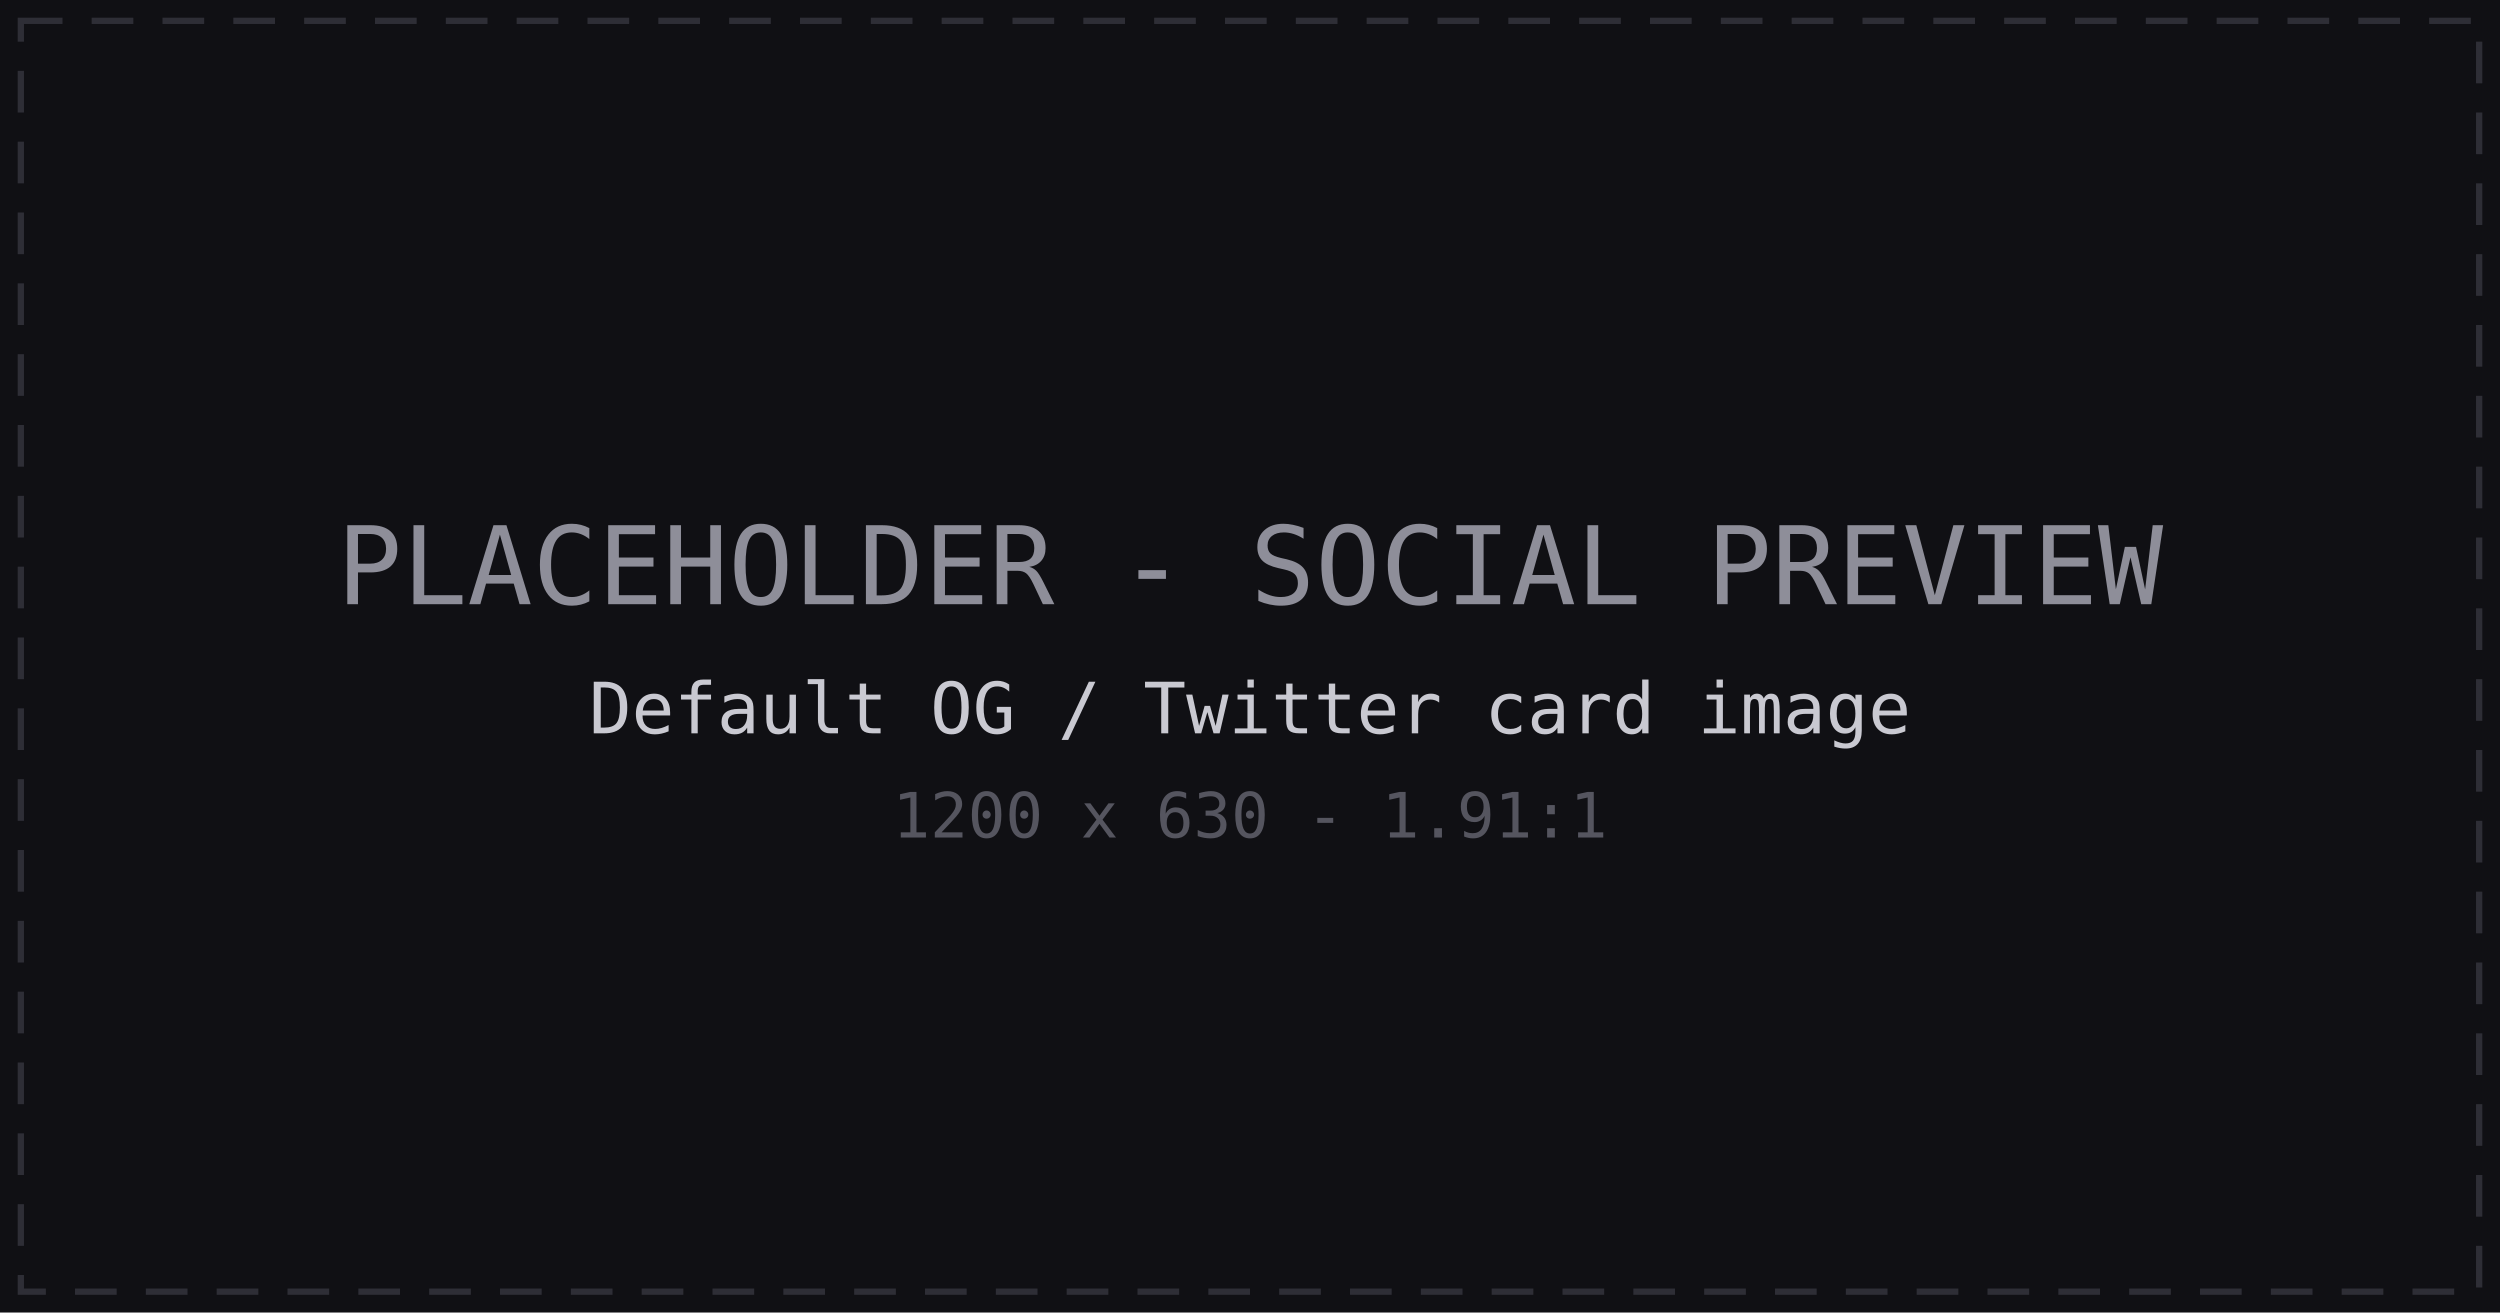
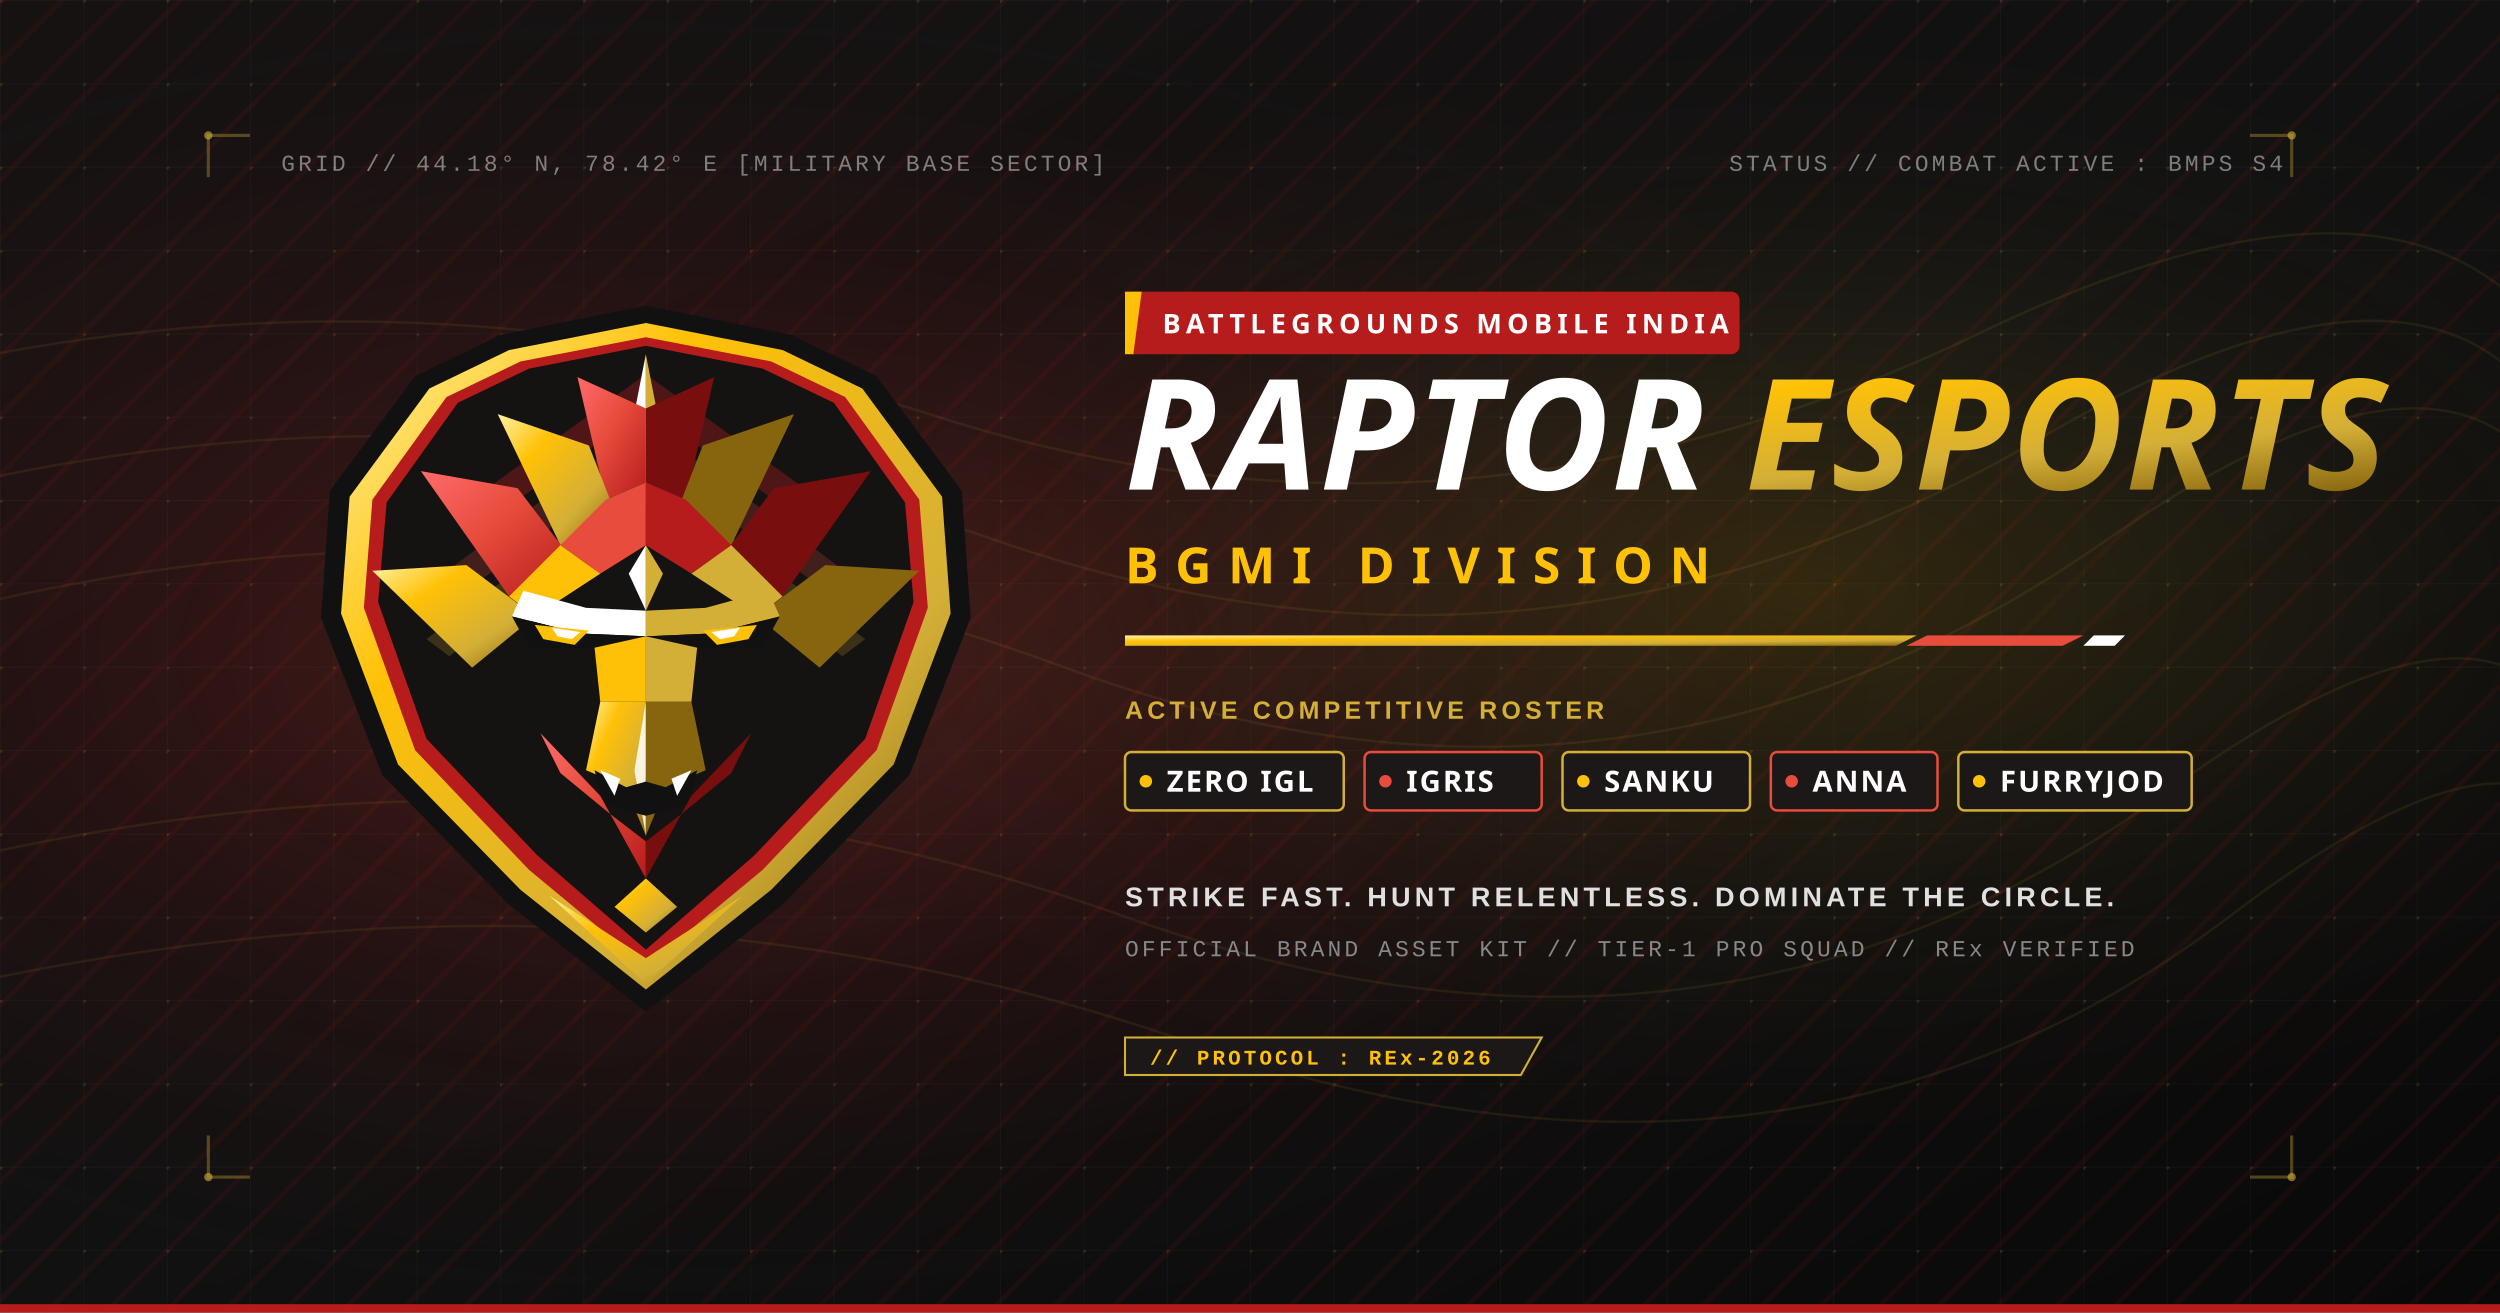
- <svg xmlns="http://www.w3.org/2000/svg" width="1200" height="630" viewBox="0 0 1200 630">
-   <rect width="1200" height="630" fill="#101014" />
-   <rect x="10" y="10" width="1180" height="610" fill="none" stroke="#2E2E36" stroke-width="3" stroke-dasharray="20 14" />
-   <text x="600" y="290" text-anchor="middle" font-family="monospace" font-size="52" fill="#8E8E99">PLACEHOLDER - SOCIAL PREVIEW</text>
-   <text x="600" y="352" text-anchor="middle" font-family="monospace" font-size="34" fill="#C9C9D1">Default OG / Twitter card image</text>
-   <text x="600" y="402" text-anchor="middle" font-family="monospace" font-size="30" fill="#55555F">1200 x 630 - 1.91:1</text>
+ <svg xmlns="http://www.w3.org/2000/svg" viewBox="0 0 1200 630" width="1200" height="630">
+   <defs>
+     <linearGradient id="og-bg" x1="0%" y1="0%" x2="100%" y2="100%">
+       <stop offset="0%" stop-color="#161212" />
+       <stop offset="50%" stop-color="#111111" />
+       <stop offset="100%" stop-color="#0A0909" />
+     </linearGradient>
+     <radialGradient id="og-glow" cx="28%" cy="50%" r="55%">
+       <stop offset="0%" stop-color="#E74C3C" stop-opacity="0.28" />
+       <stop offset="45%" stop-color="#B71C1C" stop-opacity="0.12" />
+       <stop offset="100%" stop-color="#111111" stop-opacity="0" />
+     </radialGradient>
+     <radialGradient id="og-gold-glow" cx="72%" cy="45%" r="45%">
+       <stop offset="0%" stop-color="#FFC107" stop-opacity="0.14" />
+       <stop offset="50%" stop-color="#D4AF37" stop-opacity="0.05" />
+       <stop offset="100%" stop-color="#111111" stop-opacity="0" />
+     </radialGradient>
+     <linearGradient id="og-gold" x1="0%" y1="0%" x2="100%" y2="100%">
+       <stop offset="0%" stop-color="#FFF2A3" />
+       <stop offset="30%" stop-color="#FFC107" />
+       <stop offset="70%" stop-color="#D4AF37" />
+       <stop offset="100%" stop-color="#87650E" />
+     </linearGradient>
+     <linearGradient id="og-crimson" x1="0%" y1="0%" x2="100%" y2="100%">
+       <stop offset="0%" stop-color="#FF6B6B" />
+       <stop offset="45%" stop-color="#E74C3C" />
+       <stop offset="100%" stop-color="#B71C1C" />
+     </linearGradient>
+     <pattern id="tactical-grid" width="40" height="40" patternUnits="userSpaceOnUse">
+       <path d="M 40 0 L 0 0 0 40" fill="none" stroke="#FFFFFF" stroke-width="0.75" stroke-opacity="0.035" />
+       <circle cx="0" cy="0" r="1.5" fill="#D4AF37" fill-opacity="0.15" />
+     </pattern>
+     <pattern id="hazard-stripe" width="20" height="20" patternTransform="rotate(45)" patternUnits="userSpaceOnUse">
+       <line x1="0" y1="0" x2="0" y2="20" stroke="#B71C1C" stroke-width="5" stroke-opacity="0.08" />
+     </pattern>
+   </defs>
+   <rect width="1200" height="630" fill="url(#og-bg)" />
+   <rect width="1200" height="630" fill="url(#tactical-grid)" />
+   <rect x="0" y="0" width="1200" height="630" fill="url(#hazard-stripe)" />
+   <rect width="1200" height="630" fill="url(#og-glow)" />
+   <rect width="1200" height="630" fill="url(#og-gold-glow)" />
+   <g id="topography" stroke="#D4AF37" stroke-width="1.2" stroke-opacity="0.09" fill="none">
+     <path d="M -50 180 Q 200 120 450 200 T 950 160 T 1250 220" />
+     <path d="M -50 240 Q 220 170 480 260 T 980 210 T 1250 280" />
+     <path d="M -50 300 Q 240 220 510 320 T 1010 260 T 1250 340" />
+     <path d="M -50 420 Q 260 340 540 440 T 1040 380 T 1250 460" />
+     <path d="M -50 480 Q 280 400 570 500 T 1070 440 T 1250 520" />
+   </g>
+   <line x1="0" y1="2" x2="1200" y2="2" stroke="url(#og-gold)" stroke-width="4" />
+   <line x1="0" y1="628" x2="1200" y2="628" stroke="#B71C1C" stroke-width="4" />
+   <g id="safe-area-indicators" stroke="#D4AF37" stroke-width="1.5" stroke-opacity="0.35" fill="none">
+     <path d="M 100 85 L 100 65 L 120 65" />
+     <path d="M 1080 65 L 1100 65 L 1100 85" />
+     <path d="M 100 545 L 100 565 L 120 565" />
+     <path d="M 1080 565 L 1100 565 L 1100 545" />
+     <circle cx="100" cy="65" r="2" fill="#D4AF37" fill-opacity="0.6" stroke="none" />
+     <circle cx="1100" cy="65" r="2" fill="#D4AF37" fill-opacity="0.6" stroke="none" />
+     <circle cx="100" cy="565" r="2" fill="#D4AF37" fill-opacity="0.6" stroke="none" />
+     <circle cx="1100" cy="565" r="2" fill="#D4AF37" fill-opacity="0.6" stroke="none" />
+   </g>
+   <g font-family="'Courier New', Courier, monospace" font-size="11" fill="#FFFFFF" fill-opacity="0.45" letter-spacing="1.5">
+     <text x="135" y="82">GRID // 44.18° N, 78.42° E [MILITARY BASE SECTOR]</text>
+     <text x="830" y="82">STATUS // COMBAT ACTIVE : BMPS S4</text>
+   </g>
+   <g id="og-mascot-crest" transform="translate(135, 140) scale(0.6836)">
+     <polygon points="256,16 356,36 414,64 472,142 478,228 436,336 348,426 256,498 164,426 76,336 34,228 40,142 98,64 156,36" fill="#111111" stroke="#111111" stroke-width="12" stroke-linejoin="miter" stroke-miterlimit="4" />
+     <polygon points="256,22 352,41 408,68 464,144 470,226 430,332 344,420 256,490 168,420 82,332 42,226 48,144 104,68 160,41" fill="url(#og-gold)" />
+     <polygon points="256,32 344,49 396,74 448,146 454,222 418,322 338,406 256,474 174,406 94,322 58,222 64,146 116,74 168,49" fill="#B71C1C" />
+     <polygon points="256,38 338,54 388,78 438,148 444,218 410,314 332,396 256,462 180,396 102,314 68,218 74,148 124,78 174,54" fill="#151212" />
+     <polygon points="256,58 370,140 354,152 256,82 158,152 142,140" fill="#B71C1C" opacity="0.35" />
+     <polygon points="256,92 390,192 374,204 256,116 138,204 122,192" fill="#E74C3C" opacity="0.22" />
+     <polygon points="256,126 410,244 394,256 256,150 118,256 102,244" fill="#D4AF37" opacity="0.20" />
+     <polygon points="256,44 240,126 256,134" fill="#FFFFFF" />
+     <polygon points="256,44 272,126 256,134" fill="#D4AF37" />
+     <polygon points="256,82 208,60 228,146 256,134" fill="url(#og-crimson)" />
+     <polygon points="256,82 304,60 284,146 256,134" fill="#780E0E" />
+     <polygon points="216,108 152,86 196,178 234,154" fill="url(#og-gold)" />
+     <polygon points="296,108 360,86 316,178 278,154" fill="#87650E" />
+     <polygon points="166,138 98,126 160,214 204,188" fill="url(#og-crimson)" />
+     <polygon points="346,138 414,126 352,214 308,188" fill="#780E0E" />
+     <polygon points="130,192 64,196 134,264 178,228" fill="url(#og-gold)" />
+     <polygon points="382,192 448,196 378,264 334,228" fill="#87650E" />
+     <polygon points="256,134 228,146 196,178 224,198 256,178" fill="#E74C3C" />
+     <polygon points="256,134 284,146 316,178 288,198 256,178" fill="#B71C1C" />
+     <polygon points="196,178 160,214 178,228 224,198" fill="#FFC107" />
+     <polygon points="316,178 352,214 334,228 288,198" fill="#D4AF37" />
+     <polygon points="256,178 244,198 256,224" fill="#FFFFFF" />
+     <polygon points="256,178 268,198 256,224" fill="#D4AF37" />
+     <polygon points="256,224 214,222 170,210 162,228 210,240 256,242" fill="#FFFFFF" />
+     <polygon points="256,242 210,240 162,228 174,250 220,250" fill="#111111" />
+     <polygon points="256,224 298,222 342,210 350,228 302,240 256,242" fill="#D4AF37" />
+     <polygon points="256,242 302,240 350,228 338,250 292,250" fill="#111111" />
+     <polygon points="178,234 216,238 206,248 184,244" fill="#FFC107" />
+     <polygon points="190,236 210,239 204,244 194,242" fill="#FFFFFF" />
+     <polygon points="334,234 296,238 306,248 328,244" fill="#FFC107" />
+     <polygon points="322,236 302,239 308,244 318,242" fill="#FFFFFF" />
+     <polygon points="256,242 220,250 224,288 256,288" fill="#FFC107" />
+     <polygon points="256,242 292,250 288,288 256,288" fill="#D4AF37" />
+     <polygon points="256,288 224,288 214,336 242,348 256,382 256,344" fill="url(#og-gold)" />
+     <polygon points="256,288 248,336 256,382" fill="#FFFFFF" opacity="0.85" />
+     <polygon points="256,288 288,288 298,336 270,348 256,382 256,344" fill="#87650E" />
+     <polygon points="220,336 242,348 256,344 270,348 292,336 286,360 256,368 226,360" fill="#111111" />
+     <polygon points="224,336 234,354 238,342" fill="#FFFFFF" />
+     <polygon points="288,336 278,354 274,342" fill="#FFFFFF" />
+     <polygon points="182,310 224,354 256,412 256,386 230,366 196,338" fill="url(#og-crimson)" />
+     <polygon points="330,310 288,354 256,412 256,386 282,366 316,338" fill="#780E0E" />
+     <polygon points="256,412 278,432 256,450 234,432" fill="url(#og-gold)" />
+     <polygon points="256,468 290,446 324,424 256,486 188,424 222,446" fill="url(#og-gold)" />
+   </g>
+   <g transform="translate(540, 140)">
+     <rect x="0" y="0" width="295" height="30" rx="4" fill="#B71C1C" />
+     <polygon points="0,0 8,0 4,30 0,30" fill="#FFC107" />
+     <text x="18" y="20" font-family="'Oswald', 'Arial Black', Impact, sans-serif" font-size="13" font-weight="700" fill="#FFFFFF" letter-spacing="2.5">
+       BATTLEGROUNDS MOBILE INDIA
+     </text>
+   </g>
+   <g transform="translate(540, 235)">
+     <text font-family="'Oswald', 'Arial Black', Impact, sans-serif" font-weight="900" font-style="italic" font-size="74" letter-spacing="1">
+       <tspan x="0" y="0" fill="#FFFFFF">RAPTOR </tspan>
+       <tspan fill="url(#og-gold)">ESPORTS</tspan>
+     </text>
+   </g>
+   <g transform="translate(540, 280)">
+     <text x="0" y="0" font-family="'Oswald', 'Arial Black', sans-serif" font-weight="700" font-size="24" fill="#FFC107" letter-spacing="8">
+       BGMI DIVISION
+     </text>
+   </g>
+   <g transform="translate(540, 305)">
+     <polygon points="0,0 380,0 370,5 0,5" fill="url(#og-gold)" />
+     <polygon points="385,0 460,0 450,5 375,5" fill="#E74C3C" />
+     <polygon points="465,0 480,0 475,5 460,5" fill="#FFFFFF" />
+   </g>
+   <g transform="translate(540, 345)">
+     <text x="0" y="0" font-family="'Oswald', 'Arial', sans-serif" font-size="12" font-weight="700" fill="#D4AF37" letter-spacing="2">
+       ACTIVE COMPETITIVE ROSTER
+     </text>
+     <g transform="translate(0, 16)" font-family="'Oswald', 'Arial Black', sans-serif" font-size="14" font-weight="700">
+       <g transform="translate(0, 0)">
+         <rect x="0" y="0" width="105" height="28" rx="3" fill="#1C1818" stroke="#D4AF37" stroke-width="1.2" />
+         <circle cx="10" cy="14" r="3" fill="#FFC107" />
+         <text x="20" y="19" fill="#FFFFFF" letter-spacing="1">ZERO IGL</text>
+       </g>
+       <g transform="translate(115, 0)">
+         <rect x="0" y="0" width="85" height="28" rx="3" fill="#1C1818" stroke="#E74C3C" stroke-width="1.2" />
+         <circle cx="10" cy="14" r="3" fill="#E74C3C" />
+         <text x="20" y="19" fill="#FFFFFF" letter-spacing="1">IGRIS</text>
+       </g>
+       <g transform="translate(210, 0)">
+         <rect x="0" y="0" width="90" height="28" rx="3" fill="#1C1818" stroke="#D4AF37" stroke-width="1.2" />
+         <circle cx="10" cy="14" r="3" fill="#FFC107" />
+         <text x="20" y="19" fill="#FFFFFF" letter-spacing="1">SANKU</text>
+       </g>
+       <g transform="translate(310, 0)">
+         <rect x="0" y="0" width="80" height="28" rx="3" fill="#1C1818" stroke="#E74C3C" stroke-width="1.2" />
+         <circle cx="10" cy="14" r="3" fill="#E74C3C" />
+         <text x="20" y="19" fill="#FFFFFF" letter-spacing="1">ANNA</text>
+       </g>
+       <g transform="translate(400, 0)">
+         <rect x="0" y="0" width="112" height="28" rx="3" fill="#1C1818" stroke="#D4AF37" stroke-width="1.2" />
+         <circle cx="10" cy="14" r="3" fill="#FFC107" />
+         <text x="20" y="19" fill="#FFFFFF" letter-spacing="1">FURRYJOD</text>
+       </g>
+     </g>
+   </g>
+   <g transform="translate(540, 435)">
+     <text font-family="'Oswald', 'Arial', sans-serif" font-size="13" font-weight="600" fill="#E0E0E0" letter-spacing="2">
+       STRIKE FAST. HUNT RELENTLESS. DOMINATE THE CIRCLE.
+     </text>
+     <text y="24" font-family="'Courier New', monospace" font-size="11" fill="#888888" letter-spacing="1.5">
+       OFFICIAL BRAND ASSET KIT // TIER-1 PRO SQUAD // REx VERIFIED
+     </text>
+   </g>
+   <g transform="translate(540, 498)">
+     <polygon points="0,0 200,0 190,18 0,18" fill="#1C1818" stroke="#D4AF37" stroke-width="1" />
+     <text x="12" y="13" font-family="'Courier New', monospace" font-size="10" font-weight="700" fill="#FFC107" letter-spacing="1.5">
+       // PROTOCOL : REx-2026
+     </text>
+   </g>
</svg>
